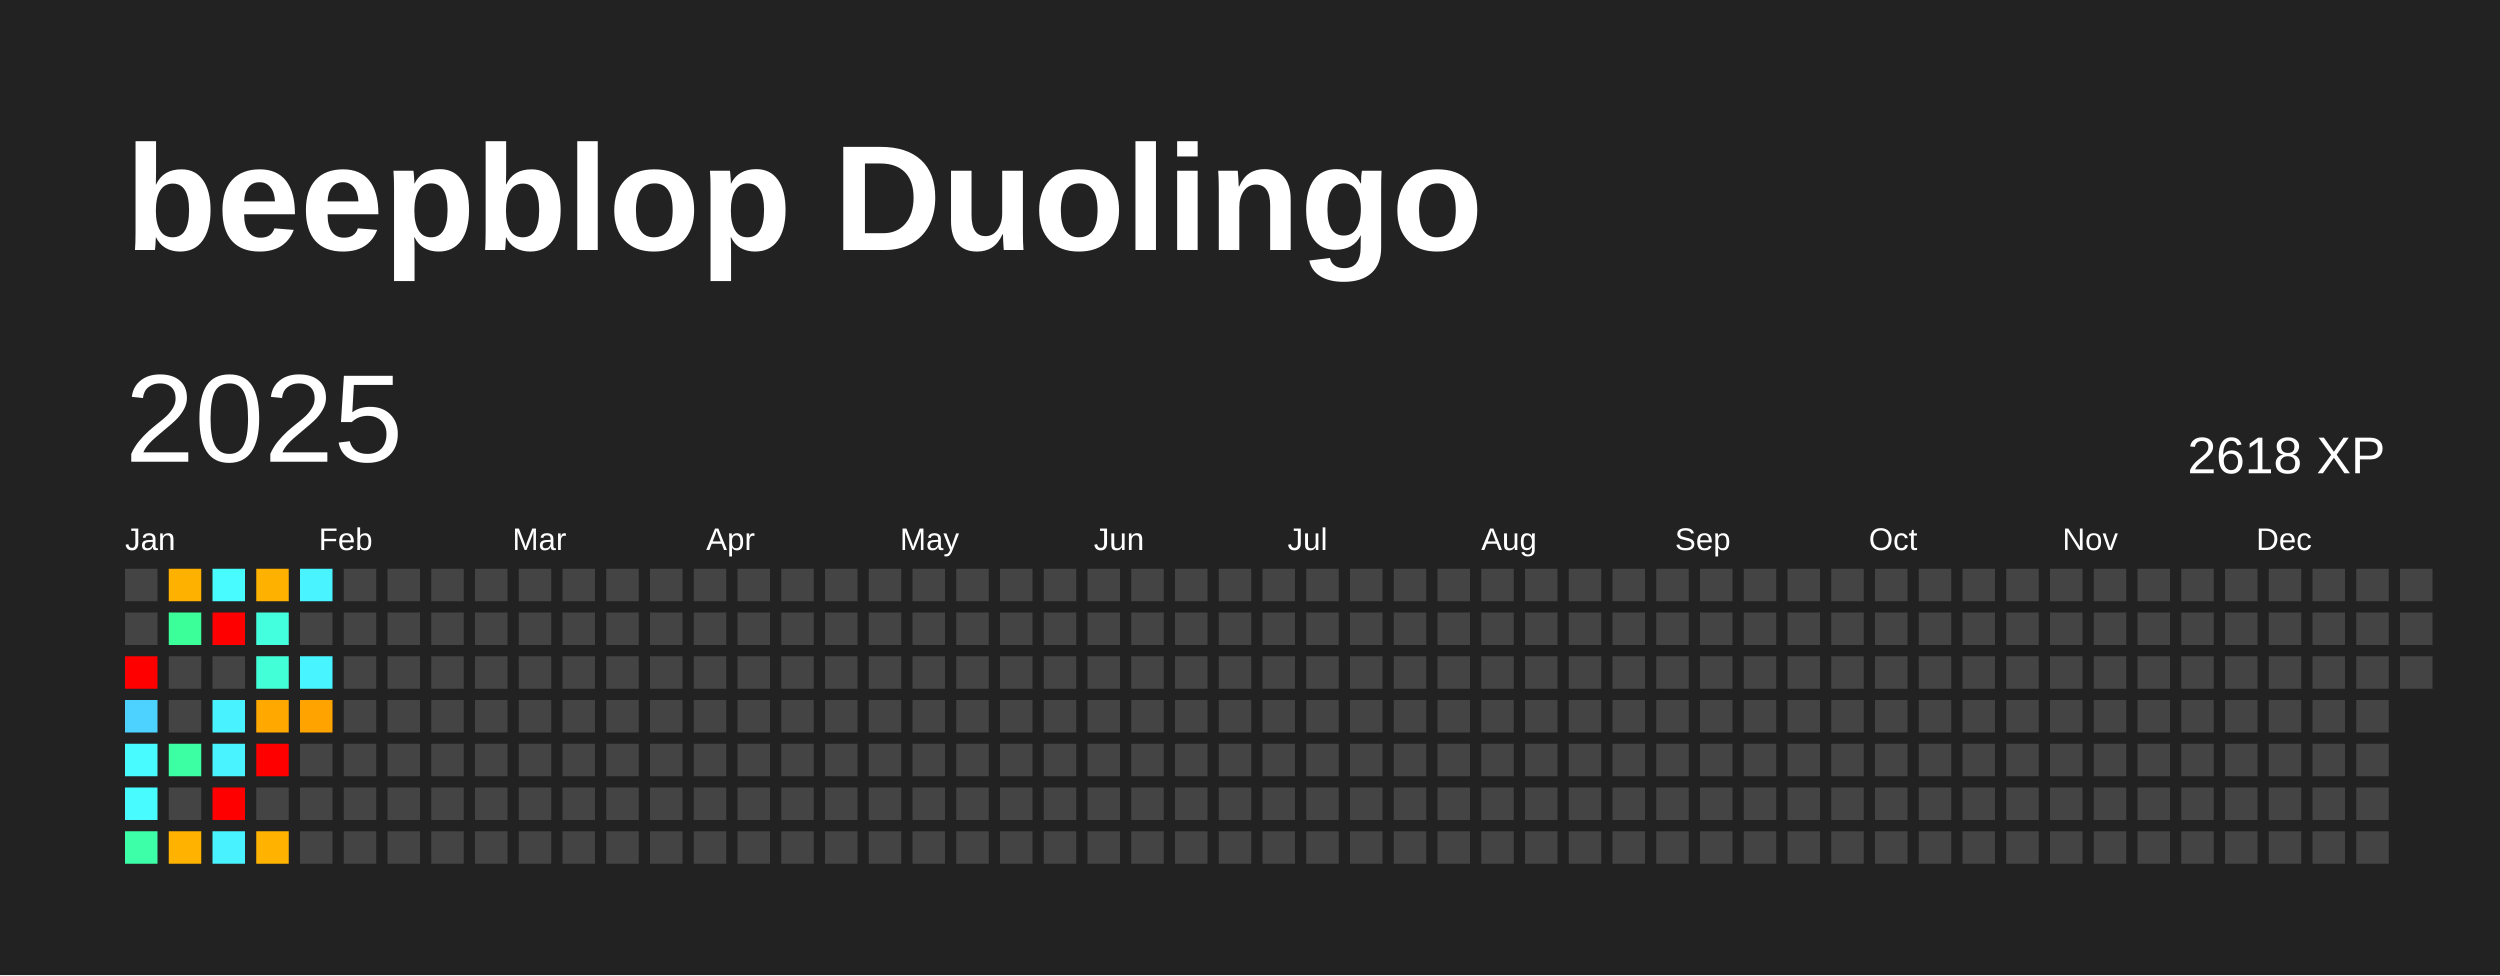
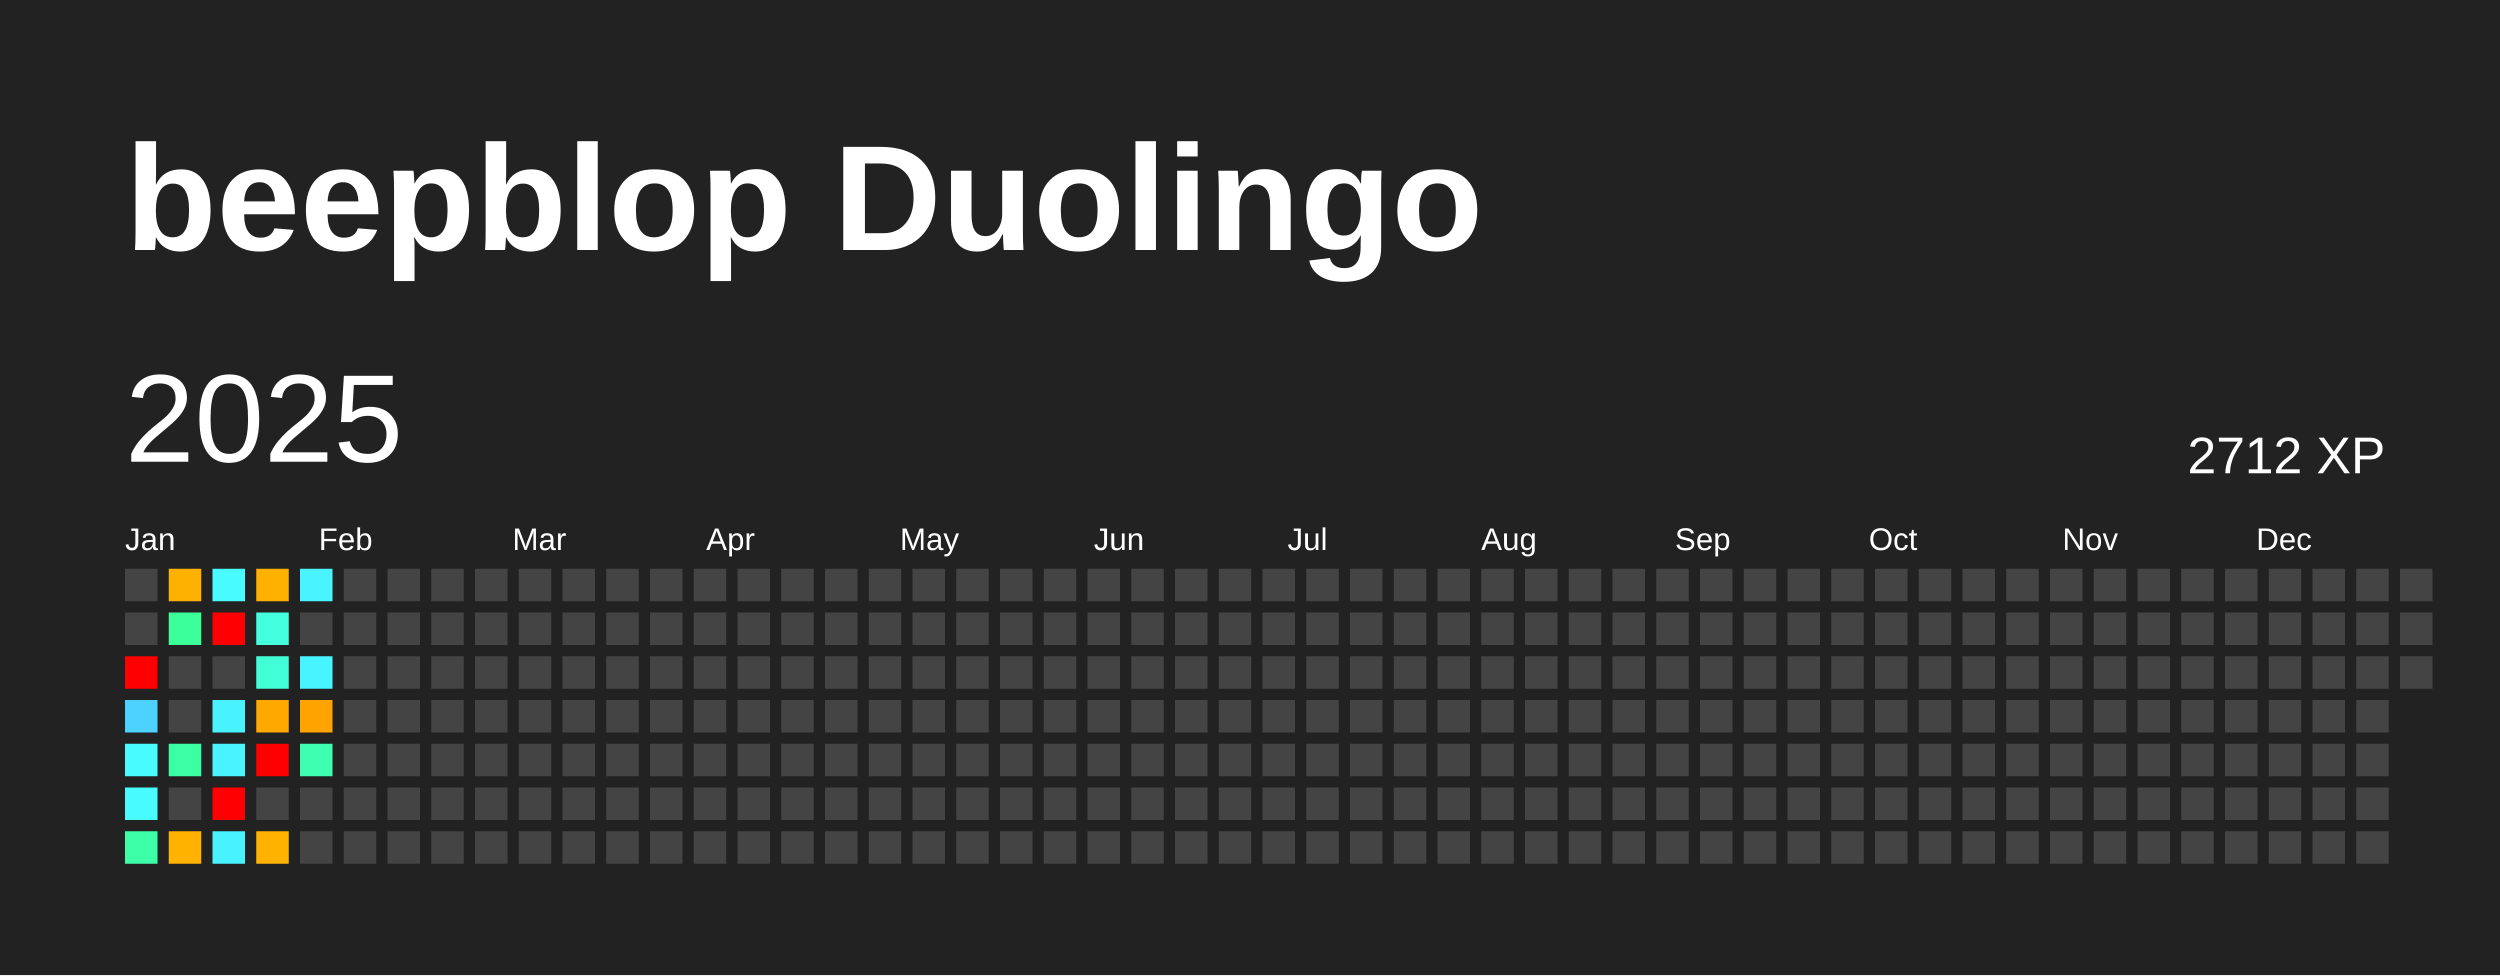
<svg xmlns="http://www.w3.org/2000/svg" baseProfile="full" height="78mm" version="1.1" viewBox="0,0,200,78" width="200mm">
  <defs />
  <rect fill="#222222" height="78" width="200" x="0" y="0" />
  <text fill="#FFFFFF" style="font-size:12px; font-family:Arial; font-weight:bold;" x="10" y="20">beepblop Duolingo</text>
  <text dominant-baseline="hanging" fill="#FFFFFF" style="font-size:10.0px; font-family:Arial;" x="10" y="30">2025</text>
-   <text dominant-baseline="hanging" fill="#FFFFFF" style="font-size:4.125px; font-family:Arial;" x="175" y="35">2618 XP</text>
+   <text dominant-baseline="hanging" fill="#FFFFFF" style="font-size:4.125px; font-family:Arial;" x="175" y="35">2712 XP</text>
  <text fill="#FFFFFF" style="font-size:2.5px; font-family:Arial" x="10.0" y="44">Jan</text>
  <text fill="#FFFFFF" style="font-size:2.5px; font-family:Arial" x="25.5" y="44">Feb</text>
  <text fill="#FFFFFF" style="font-size:2.5px; font-family:Arial" x="41.0" y="44">Mar</text>
  <text fill="#FFFFFF" style="font-size:2.5px; font-family:Arial" x="56.5" y="44">Apr</text>
  <text fill="#FFFFFF" style="font-size:2.5px; font-family:Arial" x="72.0" y="44">May</text>
  <text fill="#FFFFFF" style="font-size:2.5px; font-family:Arial" x="87.5" y="44">Jun</text>
  <text fill="#FFFFFF" style="font-size:2.5px; font-family:Arial" x="103.0" y="44">Jul</text>
  <text fill="#FFFFFF" style="font-size:2.5px; font-family:Arial" x="118.5" y="44">Aug</text>
  <text fill="#FFFFFF" style="font-size:2.5px; font-family:Arial" x="134.0" y="44">Sep</text>
  <text fill="#FFFFFF" style="font-size:2.5px; font-family:Arial" x="149.5" y="44">Oct</text>
  <text fill="#FFFFFF" style="font-size:2.5px; font-family:Arial" x="165.0" y="44">Nov</text>
  <text fill="#FFFFFF" style="font-size:2.5px; font-family:Arial" x="180.5" y="44">Dec</text>
  <rect fill="#444444" height="2.6" width="2.6" x="10.0" y="45.5" />
  <rect fill="#444444" height="2.6" width="2.6" x="10.0" y="49.0" />
  <rect fill="red" height="2.6" width="2.6" x="10.0" y="52.5" />
  <rect fill="#4dd2ff" height="2.6" width="2.6" x="10.0" y="56.0" />
  <rect fill="#47fbff" height="2.6" width="2.6" x="10.0" y="59.5" />
  <rect fill="#47fbff" height="2.6" width="2.6" x="10.0" y="63.0" />
  <rect fill="#3cffa8" height="2.6" width="2.6" x="10.0" y="66.5" />
  <rect fill="#ffb100" height="2.6" width="2.6" x="13.5" y="45.5" />
  <rect fill="#3bff99" height="2.6" width="2.6" x="13.5" y="49.0" />
  <rect fill="#444444" height="2.6" width="2.6" x="13.5" y="52.5" />
  <rect fill="#444444" height="2.6" width="2.6" x="13.5" y="56.0" />
  <rect fill="#3cffa3" height="2.6" width="2.6" x="13.5" y="59.5" />
  <rect fill="#444444" height="2.6" width="2.6" x="13.5" y="63.0" />
  <rect fill="#ffb200" height="2.6" width="2.6" x="13.5" y="66.5" />
  <rect fill="#47fbff" height="2.6" width="2.6" x="17.0" y="45.5" />
  <rect fill="red" height="2.6" width="2.6" x="17.0" y="49.0" />
  <rect fill="#444444" height="2.6" width="2.6" x="17.0" y="52.5" />
  <rect fill="#49f2ff" height="2.6" width="2.6" x="17.0" y="56.0" />
  <rect fill="#49f3ff" height="2.6" width="2.6" x="17.0" y="59.5" />
  <rect fill="red" height="2.6" width="2.6" x="17.0" y="63.0" />
  <rect fill="#49f2ff" height="2.6" width="2.6" x="17.0" y="66.5" />
  <rect fill="#ffb100" height="2.6" width="2.6" x="20.5" y="45.5" />
  <rect fill="#43ffdd" height="2.6" width="2.6" x="20.5" y="49.0" />
  <rect fill="#42ffd8" height="2.6" width="2.6" x="20.5" y="52.5" />
  <rect fill="#ffa800" height="2.6" width="2.6" x="20.5" y="56.0" />
  <rect fill="red" height="2.6" width="2.6" x="20.5" y="59.5" />
  <rect fill="#444444" height="2.6" width="2.6" x="20.5" y="63.0" />
  <rect fill="#ffb300" height="2.6" width="2.6" x="20.5" y="66.5" />
  <rect fill="#49f3ff" height="2.6" width="2.6" x="24.0" y="45.5" />
  <rect fill="#444444" height="2.6" width="2.6" x="24.0" y="49.0" />
  <rect fill="#48f4ff" height="2.6" width="2.6" x="24.0" y="52.5" />
  <rect fill="#ffa300" height="2.6" width="2.6" x="24.0" y="56.0" />
-   <rect fill="#444444" height="2.6" width="2.6" x="24.0" y="59.5" />
+   <rect fill="#3effb1" height="2.6" width="2.6" x="24.0" y="59.5" />
  <rect fill="#444444" height="2.6" width="2.6" x="24.0" y="63.0" />
  <rect fill="#444444" height="2.6" width="2.6" x="24.0" y="66.5" />
  <rect fill="#444444" height="2.6" width="2.6" x="27.5" y="45.5" />
  <rect fill="#444444" height="2.6" width="2.6" x="27.5" y="49.0" />
  <rect fill="#444444" height="2.6" width="2.6" x="27.5" y="52.5" />
  <rect fill="#444444" height="2.6" width="2.6" x="27.5" y="56.0" />
  <rect fill="#444444" height="2.6" width="2.6" x="27.5" y="59.5" />
  <rect fill="#444444" height="2.6" width="2.6" x="27.5" y="63.0" />
  <rect fill="#444444" height="2.6" width="2.6" x="27.5" y="66.5" />
  <rect fill="#444444" height="2.6" width="2.6" x="31.0" y="45.5" />
  <rect fill="#444444" height="2.6" width="2.6" x="31.0" y="49.0" />
  <rect fill="#444444" height="2.6" width="2.6" x="31.0" y="52.5" />
  <rect fill="#444444" height="2.6" width="2.6" x="31.0" y="56.0" />
  <rect fill="#444444" height="2.6" width="2.6" x="31.0" y="59.5" />
  <rect fill="#444444" height="2.6" width="2.6" x="31.0" y="63.0" />
  <rect fill="#444444" height="2.6" width="2.6" x="31.0" y="66.5" />
  <rect fill="#444444" height="2.6" width="2.6" x="34.5" y="45.5" />
  <rect fill="#444444" height="2.6" width="2.6" x="34.5" y="49.0" />
  <rect fill="#444444" height="2.6" width="2.6" x="34.5" y="52.5" />
  <rect fill="#444444" height="2.6" width="2.6" x="34.5" y="56.0" />
  <rect fill="#444444" height="2.6" width="2.6" x="34.5" y="59.5" />
  <rect fill="#444444" height="2.6" width="2.6" x="34.5" y="63.0" />
  <rect fill="#444444" height="2.6" width="2.6" x="34.5" y="66.5" />
  <rect fill="#444444" height="2.6" width="2.6" x="38.0" y="45.5" />
  <rect fill="#444444" height="2.6" width="2.6" x="38.0" y="49.0" />
  <rect fill="#444444" height="2.6" width="2.6" x="38.0" y="52.5" />
  <rect fill="#444444" height="2.6" width="2.6" x="38.0" y="56.0" />
  <rect fill="#444444" height="2.6" width="2.6" x="38.0" y="59.5" />
  <rect fill="#444444" height="2.6" width="2.6" x="38.0" y="63.0" />
  <rect fill="#444444" height="2.6" width="2.6" x="38.0" y="66.5" />
  <rect fill="#444444" height="2.6" width="2.6" x="41.5" y="45.5" />
  <rect fill="#444444" height="2.6" width="2.6" x="41.5" y="49.0" />
  <rect fill="#444444" height="2.6" width="2.6" x="41.5" y="52.5" />
  <rect fill="#444444" height="2.6" width="2.6" x="41.5" y="56.0" />
  <rect fill="#444444" height="2.6" width="2.6" x="41.5" y="59.5" />
  <rect fill="#444444" height="2.6" width="2.6" x="41.5" y="63.0" />
  <rect fill="#444444" height="2.6" width="2.6" x="41.5" y="66.5" />
  <rect fill="#444444" height="2.6" width="2.6" x="45.0" y="45.5" />
  <rect fill="#444444" height="2.6" width="2.6" x="45.0" y="49.0" />
  <rect fill="#444444" height="2.6" width="2.6" x="45.0" y="52.5" />
  <rect fill="#444444" height="2.6" width="2.6" x="45.0" y="56.0" />
  <rect fill="#444444" height="2.6" width="2.6" x="45.0" y="59.5" />
  <rect fill="#444444" height="2.6" width="2.6" x="45.0" y="63.0" />
  <rect fill="#444444" height="2.6" width="2.6" x="45.0" y="66.5" />
  <rect fill="#444444" height="2.6" width="2.6" x="48.5" y="45.5" />
  <rect fill="#444444" height="2.6" width="2.6" x="48.5" y="49.0" />
  <rect fill="#444444" height="2.6" width="2.6" x="48.5" y="52.5" />
  <rect fill="#444444" height="2.6" width="2.6" x="48.5" y="56.0" />
  <rect fill="#444444" height="2.6" width="2.6" x="48.5" y="59.5" />
  <rect fill="#444444" height="2.6" width="2.6" x="48.5" y="63.0" />
  <rect fill="#444444" height="2.6" width="2.6" x="48.5" y="66.5" />
  <rect fill="#444444" height="2.6" width="2.6" x="52.0" y="45.5" />
  <rect fill="#444444" height="2.6" width="2.6" x="52.0" y="49.0" />
  <rect fill="#444444" height="2.6" width="2.6" x="52.0" y="52.5" />
  <rect fill="#444444" height="2.6" width="2.6" x="52.0" y="56.0" />
  <rect fill="#444444" height="2.6" width="2.6" x="52.0" y="59.5" />
  <rect fill="#444444" height="2.6" width="2.6" x="52.0" y="63.0" />
  <rect fill="#444444" height="2.6" width="2.6" x="52.0" y="66.5" />
  <rect fill="#444444" height="2.6" width="2.6" x="55.5" y="45.5" />
  <rect fill="#444444" height="2.6" width="2.6" x="55.5" y="49.0" />
  <rect fill="#444444" height="2.6" width="2.6" x="55.5" y="52.5" />
  <rect fill="#444444" height="2.6" width="2.6" x="55.5" y="56.0" />
  <rect fill="#444444" height="2.6" width="2.6" x="55.5" y="59.5" />
  <rect fill="#444444" height="2.6" width="2.6" x="55.5" y="63.0" />
  <rect fill="#444444" height="2.6" width="2.6" x="55.5" y="66.5" />
  <rect fill="#444444" height="2.6" width="2.6" x="59.0" y="45.5" />
  <rect fill="#444444" height="2.6" width="2.6" x="59.0" y="49.0" />
  <rect fill="#444444" height="2.6" width="2.6" x="59.0" y="52.5" />
  <rect fill="#444444" height="2.6" width="2.6" x="59.0" y="56.0" />
  <rect fill="#444444" height="2.6" width="2.6" x="59.0" y="59.5" />
  <rect fill="#444444" height="2.6" width="2.6" x="59.0" y="63.0" />
  <rect fill="#444444" height="2.6" width="2.6" x="59.0" y="66.5" />
  <rect fill="#444444" height="2.6" width="2.6" x="62.5" y="45.5" />
  <rect fill="#444444" height="2.6" width="2.6" x="62.5" y="49.0" />
  <rect fill="#444444" height="2.6" width="2.6" x="62.5" y="52.5" />
  <rect fill="#444444" height="2.6" width="2.6" x="62.5" y="56.0" />
  <rect fill="#444444" height="2.6" width="2.6" x="62.5" y="59.5" />
  <rect fill="#444444" height="2.6" width="2.6" x="62.5" y="63.0" />
  <rect fill="#444444" height="2.6" width="2.6" x="62.5" y="66.5" />
  <rect fill="#444444" height="2.6" width="2.6" x="66.0" y="45.5" />
  <rect fill="#444444" height="2.6" width="2.6" x="66.0" y="49.0" />
  <rect fill="#444444" height="2.6" width="2.6" x="66.0" y="52.5" />
  <rect fill="#444444" height="2.6" width="2.6" x="66.0" y="56.0" />
  <rect fill="#444444" height="2.6" width="2.6" x="66.0" y="59.5" />
  <rect fill="#444444" height="2.6" width="2.6" x="66.0" y="63.0" />
  <rect fill="#444444" height="2.6" width="2.6" x="66.0" y="66.5" />
  <rect fill="#444444" height="2.6" width="2.6" x="69.5" y="45.5" />
  <rect fill="#444444" height="2.6" width="2.6" x="69.5" y="49.0" />
  <rect fill="#444444" height="2.6" width="2.6" x="69.5" y="52.5" />
  <rect fill="#444444" height="2.6" width="2.6" x="69.5" y="56.0" />
  <rect fill="#444444" height="2.6" width="2.6" x="69.5" y="59.5" />
  <rect fill="#444444" height="2.6" width="2.6" x="69.5" y="63.0" />
  <rect fill="#444444" height="2.6" width="2.6" x="69.5" y="66.5" />
  <rect fill="#444444" height="2.6" width="2.6" x="73.0" y="45.5" />
  <rect fill="#444444" height="2.6" width="2.6" x="73.0" y="49.0" />
  <rect fill="#444444" height="2.6" width="2.6" x="73.0" y="52.5" />
  <rect fill="#444444" height="2.6" width="2.6" x="73.0" y="56.0" />
  <rect fill="#444444" height="2.6" width="2.6" x="73.0" y="59.5" />
  <rect fill="#444444" height="2.6" width="2.6" x="73.0" y="63.0" />
  <rect fill="#444444" height="2.6" width="2.6" x="73.0" y="66.5" />
  <rect fill="#444444" height="2.6" width="2.6" x="76.5" y="45.5" />
  <rect fill="#444444" height="2.6" width="2.6" x="76.5" y="49.0" />
  <rect fill="#444444" height="2.6" width="2.6" x="76.5" y="52.5" />
  <rect fill="#444444" height="2.6" width="2.6" x="76.5" y="56.0" />
  <rect fill="#444444" height="2.6" width="2.6" x="76.5" y="59.5" />
  <rect fill="#444444" height="2.6" width="2.6" x="76.5" y="63.0" />
  <rect fill="#444444" height="2.6" width="2.6" x="76.5" y="66.5" />
  <rect fill="#444444" height="2.6" width="2.6" x="80.0" y="45.5" />
  <rect fill="#444444" height="2.6" width="2.6" x="80.0" y="49.0" />
  <rect fill="#444444" height="2.6" width="2.6" x="80.0" y="52.5" />
  <rect fill="#444444" height="2.6" width="2.6" x="80.0" y="56.0" />
  <rect fill="#444444" height="2.6" width="2.6" x="80.0" y="59.5" />
  <rect fill="#444444" height="2.6" width="2.6" x="80.0" y="63.0" />
  <rect fill="#444444" height="2.6" width="2.6" x="80.0" y="66.5" />
  <rect fill="#444444" height="2.6" width="2.6" x="83.5" y="45.5" />
  <rect fill="#444444" height="2.6" width="2.6" x="83.5" y="49.0" />
  <rect fill="#444444" height="2.6" width="2.6" x="83.5" y="52.5" />
  <rect fill="#444444" height="2.6" width="2.6" x="83.5" y="56.0" />
  <rect fill="#444444" height="2.6" width="2.6" x="83.5" y="59.5" />
  <rect fill="#444444" height="2.6" width="2.6" x="83.5" y="63.0" />
  <rect fill="#444444" height="2.6" width="2.6" x="83.5" y="66.5" />
  <rect fill="#444444" height="2.6" width="2.6" x="87.0" y="45.5" />
  <rect fill="#444444" height="2.6" width="2.6" x="87.0" y="49.0" />
  <rect fill="#444444" height="2.6" width="2.6" x="87.0" y="52.5" />
  <rect fill="#444444" height="2.6" width="2.6" x="87.0" y="56.0" />
  <rect fill="#444444" height="2.6" width="2.6" x="87.0" y="59.5" />
  <rect fill="#444444" height="2.6" width="2.6" x="87.0" y="63.0" />
  <rect fill="#444444" height="2.6" width="2.6" x="87.0" y="66.5" />
  <rect fill="#444444" height="2.6" width="2.6" x="90.5" y="45.5" />
  <rect fill="#444444" height="2.6" width="2.6" x="90.5" y="49.0" />
  <rect fill="#444444" height="2.6" width="2.6" x="90.5" y="52.5" />
  <rect fill="#444444" height="2.6" width="2.6" x="90.5" y="56.0" />
  <rect fill="#444444" height="2.6" width="2.6" x="90.5" y="59.5" />
  <rect fill="#444444" height="2.6" width="2.6" x="90.5" y="63.0" />
  <rect fill="#444444" height="2.6" width="2.6" x="90.5" y="66.5" />
  <rect fill="#444444" height="2.6" width="2.6" x="94.0" y="45.5" />
  <rect fill="#444444" height="2.6" width="2.6" x="94.0" y="49.0" />
  <rect fill="#444444" height="2.6" width="2.6" x="94.0" y="52.5" />
  <rect fill="#444444" height="2.6" width="2.6" x="94.0" y="56.0" />
  <rect fill="#444444" height="2.6" width="2.6" x="94.0" y="59.5" />
  <rect fill="#444444" height="2.6" width="2.6" x="94.0" y="63.0" />
  <rect fill="#444444" height="2.6" width="2.6" x="94.0" y="66.5" />
  <rect fill="#444444" height="2.6" width="2.6" x="97.5" y="45.5" />
  <rect fill="#444444" height="2.6" width="2.6" x="97.5" y="49.0" />
  <rect fill="#444444" height="2.6" width="2.6" x="97.5" y="52.5" />
  <rect fill="#444444" height="2.6" width="2.6" x="97.5" y="56.0" />
  <rect fill="#444444" height="2.6" width="2.6" x="97.5" y="59.5" />
  <rect fill="#444444" height="2.6" width="2.6" x="97.5" y="63.0" />
  <rect fill="#444444" height="2.6" width="2.6" x="97.5" y="66.5" />
  <rect fill="#444444" height="2.6" width="2.6" x="101.0" y="45.5" />
  <rect fill="#444444" height="2.6" width="2.6" x="101.0" y="49.0" />
  <rect fill="#444444" height="2.6" width="2.6" x="101.0" y="52.5" />
  <rect fill="#444444" height="2.6" width="2.6" x="101.0" y="56.0" />
  <rect fill="#444444" height="2.6" width="2.6" x="101.0" y="59.5" />
  <rect fill="#444444" height="2.6" width="2.6" x="101.0" y="63.0" />
  <rect fill="#444444" height="2.6" width="2.6" x="101.0" y="66.5" />
  <rect fill="#444444" height="2.6" width="2.6" x="104.5" y="45.5" />
  <rect fill="#444444" height="2.6" width="2.6" x="104.5" y="49.0" />
  <rect fill="#444444" height="2.6" width="2.6" x="104.5" y="52.5" />
  <rect fill="#444444" height="2.6" width="2.6" x="104.5" y="56.0" />
  <rect fill="#444444" height="2.6" width="2.6" x="104.5" y="59.5" />
  <rect fill="#444444" height="2.6" width="2.6" x="104.5" y="63.0" />
  <rect fill="#444444" height="2.6" width="2.6" x="104.5" y="66.5" />
  <rect fill="#444444" height="2.6" width="2.6" x="108.0" y="45.5" />
  <rect fill="#444444" height="2.6" width="2.6" x="108.0" y="49.0" />
  <rect fill="#444444" height="2.6" width="2.6" x="108.0" y="52.5" />
  <rect fill="#444444" height="2.6" width="2.6" x="108.0" y="56.0" />
  <rect fill="#444444" height="2.6" width="2.6" x="108.0" y="59.5" />
  <rect fill="#444444" height="2.6" width="2.6" x="108.0" y="63.0" />
  <rect fill="#444444" height="2.6" width="2.6" x="108.0" y="66.5" />
  <rect fill="#444444" height="2.6" width="2.6" x="111.5" y="45.5" />
  <rect fill="#444444" height="2.6" width="2.6" x="111.5" y="49.0" />
  <rect fill="#444444" height="2.6" width="2.6" x="111.5" y="52.5" />
  <rect fill="#444444" height="2.6" width="2.6" x="111.5" y="56.0" />
  <rect fill="#444444" height="2.6" width="2.6" x="111.5" y="59.5" />
  <rect fill="#444444" height="2.6" width="2.6" x="111.5" y="63.0" />
  <rect fill="#444444" height="2.6" width="2.6" x="111.5" y="66.5" />
  <rect fill="#444444" height="2.6" width="2.6" x="115.0" y="45.5" />
  <rect fill="#444444" height="2.6" width="2.6" x="115.0" y="49.0" />
  <rect fill="#444444" height="2.6" width="2.6" x="115.0" y="52.5" />
  <rect fill="#444444" height="2.6" width="2.6" x="115.0" y="56.0" />
  <rect fill="#444444" height="2.6" width="2.6" x="115.0" y="59.5" />
  <rect fill="#444444" height="2.6" width="2.6" x="115.0" y="63.0" />
  <rect fill="#444444" height="2.6" width="2.6" x="115.0" y="66.5" />
  <rect fill="#444444" height="2.6" width="2.6" x="118.5" y="45.5" />
  <rect fill="#444444" height="2.6" width="2.6" x="118.5" y="49.0" />
  <rect fill="#444444" height="2.6" width="2.6" x="118.5" y="52.5" />
  <rect fill="#444444" height="2.6" width="2.6" x="118.5" y="56.0" />
  <rect fill="#444444" height="2.6" width="2.6" x="118.5" y="59.5" />
  <rect fill="#444444" height="2.6" width="2.6" x="118.5" y="63.0" />
  <rect fill="#444444" height="2.6" width="2.6" x="118.5" y="66.5" />
  <rect fill="#444444" height="2.6" width="2.6" x="122.0" y="45.5" />
  <rect fill="#444444" height="2.6" width="2.6" x="122.0" y="49.0" />
  <rect fill="#444444" height="2.6" width="2.6" x="122.0" y="52.5" />
  <rect fill="#444444" height="2.6" width="2.6" x="122.0" y="56.0" />
  <rect fill="#444444" height="2.6" width="2.6" x="122.0" y="59.5" />
  <rect fill="#444444" height="2.6" width="2.6" x="122.0" y="63.0" />
  <rect fill="#444444" height="2.6" width="2.6" x="122.0" y="66.5" />
  <rect fill="#444444" height="2.6" width="2.6" x="125.5" y="45.5" />
  <rect fill="#444444" height="2.6" width="2.6" x="125.5" y="49.0" />
  <rect fill="#444444" height="2.6" width="2.6" x="125.5" y="52.5" />
  <rect fill="#444444" height="2.6" width="2.6" x="125.5" y="56.0" />
  <rect fill="#444444" height="2.6" width="2.6" x="125.5" y="59.5" />
  <rect fill="#444444" height="2.6" width="2.6" x="125.5" y="63.0" />
  <rect fill="#444444" height="2.6" width="2.6" x="125.5" y="66.5" />
  <rect fill="#444444" height="2.6" width="2.6" x="129.0" y="45.5" />
  <rect fill="#444444" height="2.6" width="2.6" x="129.0" y="49.0" />
  <rect fill="#444444" height="2.6" width="2.6" x="129.0" y="52.5" />
  <rect fill="#444444" height="2.6" width="2.6" x="129.0" y="56.0" />
  <rect fill="#444444" height="2.6" width="2.6" x="129.0" y="59.5" />
  <rect fill="#444444" height="2.6" width="2.6" x="129.0" y="63.0" />
  <rect fill="#444444" height="2.6" width="2.6" x="129.0" y="66.5" />
  <rect fill="#444444" height="2.6" width="2.6" x="132.5" y="45.5" />
  <rect fill="#444444" height="2.6" width="2.6" x="132.5" y="49.0" />
  <rect fill="#444444" height="2.6" width="2.6" x="132.5" y="52.5" />
  <rect fill="#444444" height="2.6" width="2.6" x="132.5" y="56.0" />
  <rect fill="#444444" height="2.6" width="2.6" x="132.5" y="59.5" />
  <rect fill="#444444" height="2.6" width="2.6" x="132.5" y="63.0" />
  <rect fill="#444444" height="2.6" width="2.6" x="132.5" y="66.5" />
  <rect fill="#444444" height="2.6" width="2.6" x="136.0" y="45.5" />
  <rect fill="#444444" height="2.6" width="2.6" x="136.0" y="49.0" />
  <rect fill="#444444" height="2.6" width="2.6" x="136.0" y="52.5" />
  <rect fill="#444444" height="2.6" width="2.6" x="136.0" y="56.0" />
  <rect fill="#444444" height="2.6" width="2.6" x="136.0" y="59.5" />
  <rect fill="#444444" height="2.6" width="2.6" x="136.0" y="63.0" />
  <rect fill="#444444" height="2.6" width="2.6" x="136.0" y="66.5" />
  <rect fill="#444444" height="2.6" width="2.6" x="139.5" y="45.5" />
  <rect fill="#444444" height="2.6" width="2.6" x="139.5" y="49.0" />
  <rect fill="#444444" height="2.6" width="2.6" x="139.5" y="52.5" />
  <rect fill="#444444" height="2.6" width="2.6" x="139.5" y="56.0" />
  <rect fill="#444444" height="2.6" width="2.6" x="139.5" y="59.5" />
  <rect fill="#444444" height="2.6" width="2.6" x="139.5" y="63.0" />
  <rect fill="#444444" height="2.6" width="2.6" x="139.5" y="66.5" />
  <rect fill="#444444" height="2.6" width="2.6" x="143.0" y="45.5" />
  <rect fill="#444444" height="2.6" width="2.6" x="143.0" y="49.0" />
  <rect fill="#444444" height="2.6" width="2.6" x="143.0" y="52.5" />
  <rect fill="#444444" height="2.6" width="2.6" x="143.0" y="56.0" />
  <rect fill="#444444" height="2.6" width="2.6" x="143.0" y="59.5" />
  <rect fill="#444444" height="2.6" width="2.6" x="143.0" y="63.0" />
  <rect fill="#444444" height="2.6" width="2.6" x="143.0" y="66.5" />
  <rect fill="#444444" height="2.6" width="2.6" x="146.5" y="45.5" />
  <rect fill="#444444" height="2.6" width="2.6" x="146.5" y="49.0" />
  <rect fill="#444444" height="2.6" width="2.6" x="146.5" y="52.5" />
  <rect fill="#444444" height="2.6" width="2.6" x="146.5" y="56.0" />
  <rect fill="#444444" height="2.6" width="2.6" x="146.5" y="59.5" />
  <rect fill="#444444" height="2.6" width="2.6" x="146.5" y="63.0" />
  <rect fill="#444444" height="2.6" width="2.6" x="146.5" y="66.5" />
  <rect fill="#444444" height="2.6" width="2.6" x="150.0" y="45.5" />
  <rect fill="#444444" height="2.6" width="2.6" x="150.0" y="49.0" />
  <rect fill="#444444" height="2.6" width="2.6" x="150.0" y="52.5" />
  <rect fill="#444444" height="2.6" width="2.6" x="150.0" y="56.0" />
  <rect fill="#444444" height="2.6" width="2.6" x="150.0" y="59.5" />
  <rect fill="#444444" height="2.6" width="2.6" x="150.0" y="63.0" />
  <rect fill="#444444" height="2.6" width="2.6" x="150.0" y="66.5" />
  <rect fill="#444444" height="2.6" width="2.6" x="153.5" y="45.5" />
  <rect fill="#444444" height="2.6" width="2.6" x="153.5" y="49.0" />
  <rect fill="#444444" height="2.6" width="2.6" x="153.5" y="52.5" />
  <rect fill="#444444" height="2.6" width="2.6" x="153.5" y="56.0" />
  <rect fill="#444444" height="2.6" width="2.6" x="153.5" y="59.5" />
  <rect fill="#444444" height="2.6" width="2.6" x="153.5" y="63.0" />
  <rect fill="#444444" height="2.6" width="2.6" x="153.5" y="66.5" />
  <rect fill="#444444" height="2.6" width="2.6" x="157.0" y="45.5" />
  <rect fill="#444444" height="2.6" width="2.6" x="157.0" y="49.0" />
  <rect fill="#444444" height="2.6" width="2.6" x="157.0" y="52.5" />
  <rect fill="#444444" height="2.6" width="2.6" x="157.0" y="56.0" />
  <rect fill="#444444" height="2.6" width="2.6" x="157.0" y="59.5" />
  <rect fill="#444444" height="2.6" width="2.6" x="157.0" y="63.0" />
  <rect fill="#444444" height="2.6" width="2.6" x="157.0" y="66.5" />
  <rect fill="#444444" height="2.6" width="2.6" x="160.5" y="45.5" />
  <rect fill="#444444" height="2.6" width="2.6" x="160.5" y="49.0" />
  <rect fill="#444444" height="2.6" width="2.6" x="160.5" y="52.5" />
  <rect fill="#444444" height="2.6" width="2.6" x="160.5" y="56.0" />
  <rect fill="#444444" height="2.6" width="2.6" x="160.5" y="59.5" />
  <rect fill="#444444" height="2.6" width="2.6" x="160.5" y="63.0" />
  <rect fill="#444444" height="2.6" width="2.6" x="160.5" y="66.5" />
  <rect fill="#444444" height="2.6" width="2.6" x="164.0" y="45.5" />
  <rect fill="#444444" height="2.6" width="2.6" x="164.0" y="49.0" />
  <rect fill="#444444" height="2.6" width="2.6" x="164.0" y="52.5" />
  <rect fill="#444444" height="2.6" width="2.6" x="164.0" y="56.0" />
  <rect fill="#444444" height="2.6" width="2.6" x="164.0" y="59.5" />
  <rect fill="#444444" height="2.6" width="2.6" x="164.0" y="63.0" />
  <rect fill="#444444" height="2.6" width="2.6" x="164.0" y="66.5" />
  <rect fill="#444444" height="2.6" width="2.6" x="167.5" y="45.5" />
  <rect fill="#444444" height="2.6" width="2.6" x="167.5" y="49.0" />
  <rect fill="#444444" height="2.6" width="2.6" x="167.5" y="52.5" />
  <rect fill="#444444" height="2.6" width="2.6" x="167.5" y="56.0" />
  <rect fill="#444444" height="2.6" width="2.6" x="167.5" y="59.5" />
  <rect fill="#444444" height="2.6" width="2.6" x="167.5" y="63.0" />
  <rect fill="#444444" height="2.6" width="2.6" x="167.5" y="66.5" />
  <rect fill="#444444" height="2.6" width="2.6" x="171.0" y="45.5" />
  <rect fill="#444444" height="2.6" width="2.6" x="171.0" y="49.0" />
  <rect fill="#444444" height="2.6" width="2.6" x="171.0" y="52.5" />
  <rect fill="#444444" height="2.6" width="2.6" x="171.0" y="56.0" />
  <rect fill="#444444" height="2.6" width="2.6" x="171.0" y="59.5" />
  <rect fill="#444444" height="2.6" width="2.6" x="171.0" y="63.0" />
  <rect fill="#444444" height="2.6" width="2.6" x="171.0" y="66.5" />
  <rect fill="#444444" height="2.6" width="2.6" x="174.5" y="45.5" />
  <rect fill="#444444" height="2.6" width="2.6" x="174.5" y="49.0" />
  <rect fill="#444444" height="2.6" width="2.6" x="174.5" y="52.5" />
  <rect fill="#444444" height="2.6" width="2.6" x="174.5" y="56.0" />
  <rect fill="#444444" height="2.6" width="2.6" x="174.5" y="59.5" />
  <rect fill="#444444" height="2.6" width="2.6" x="174.5" y="63.0" />
  <rect fill="#444444" height="2.6" width="2.6" x="174.5" y="66.5" />
  <rect fill="#444444" height="2.6" width="2.6" x="178.0" y="45.5" />
  <rect fill="#444444" height="2.6" width="2.6" x="178.0" y="49.0" />
  <rect fill="#444444" height="2.6" width="2.6" x="178.0" y="52.5" />
  <rect fill="#444444" height="2.6" width="2.6" x="178.0" y="56.0" />
  <rect fill="#444444" height="2.6" width="2.6" x="178.0" y="59.5" />
  <rect fill="#444444" height="2.6" width="2.6" x="178.0" y="63.0" />
  <rect fill="#444444" height="2.6" width="2.6" x="178.0" y="66.5" />
  <rect fill="#444444" height="2.6" width="2.6" x="181.5" y="45.5" />
  <rect fill="#444444" height="2.6" width="2.6" x="181.5" y="49.0" />
  <rect fill="#444444" height="2.6" width="2.6" x="181.5" y="52.5" />
  <rect fill="#444444" height="2.6" width="2.6" x="181.5" y="56.0" />
  <rect fill="#444444" height="2.6" width="2.6" x="181.5" y="59.5" />
  <rect fill="#444444" height="2.6" width="2.6" x="181.5" y="63.0" />
  <rect fill="#444444" height="2.6" width="2.6" x="181.5" y="66.5" />
  <rect fill="#444444" height="2.6" width="2.6" x="185.0" y="45.5" />
  <rect fill="#444444" height="2.6" width="2.6" x="185.0" y="49.0" />
  <rect fill="#444444" height="2.6" width="2.6" x="185.0" y="52.5" />
  <rect fill="#444444" height="2.6" width="2.6" x="185.0" y="56.0" />
  <rect fill="#444444" height="2.6" width="2.6" x="185.0" y="59.5" />
  <rect fill="#444444" height="2.6" width="2.6" x="185.0" y="63.0" />
  <rect fill="#444444" height="2.6" width="2.6" x="185.0" y="66.5" />
  <rect fill="#444444" height="2.6" width="2.6" x="188.5" y="45.5" />
  <rect fill="#444444" height="2.6" width="2.6" x="188.5" y="49.0" />
  <rect fill="#444444" height="2.6" width="2.6" x="188.5" y="52.5" />
  <rect fill="#444444" height="2.6" width="2.6" x="188.5" y="56.0" />
  <rect fill="#444444" height="2.6" width="2.6" x="188.5" y="59.5" />
  <rect fill="#444444" height="2.6" width="2.6" x="188.5" y="63.0" />
  <rect fill="#444444" height="2.6" width="2.6" x="188.5" y="66.5" />
  <rect fill="#444444" height="2.6" width="2.6" x="192.0" y="45.5" />
  <rect fill="#444444" height="2.6" width="2.6" x="192.0" y="49.0" />
  <rect fill="#444444" height="2.6" width="2.6" x="192.0" y="52.5" />
</svg>
